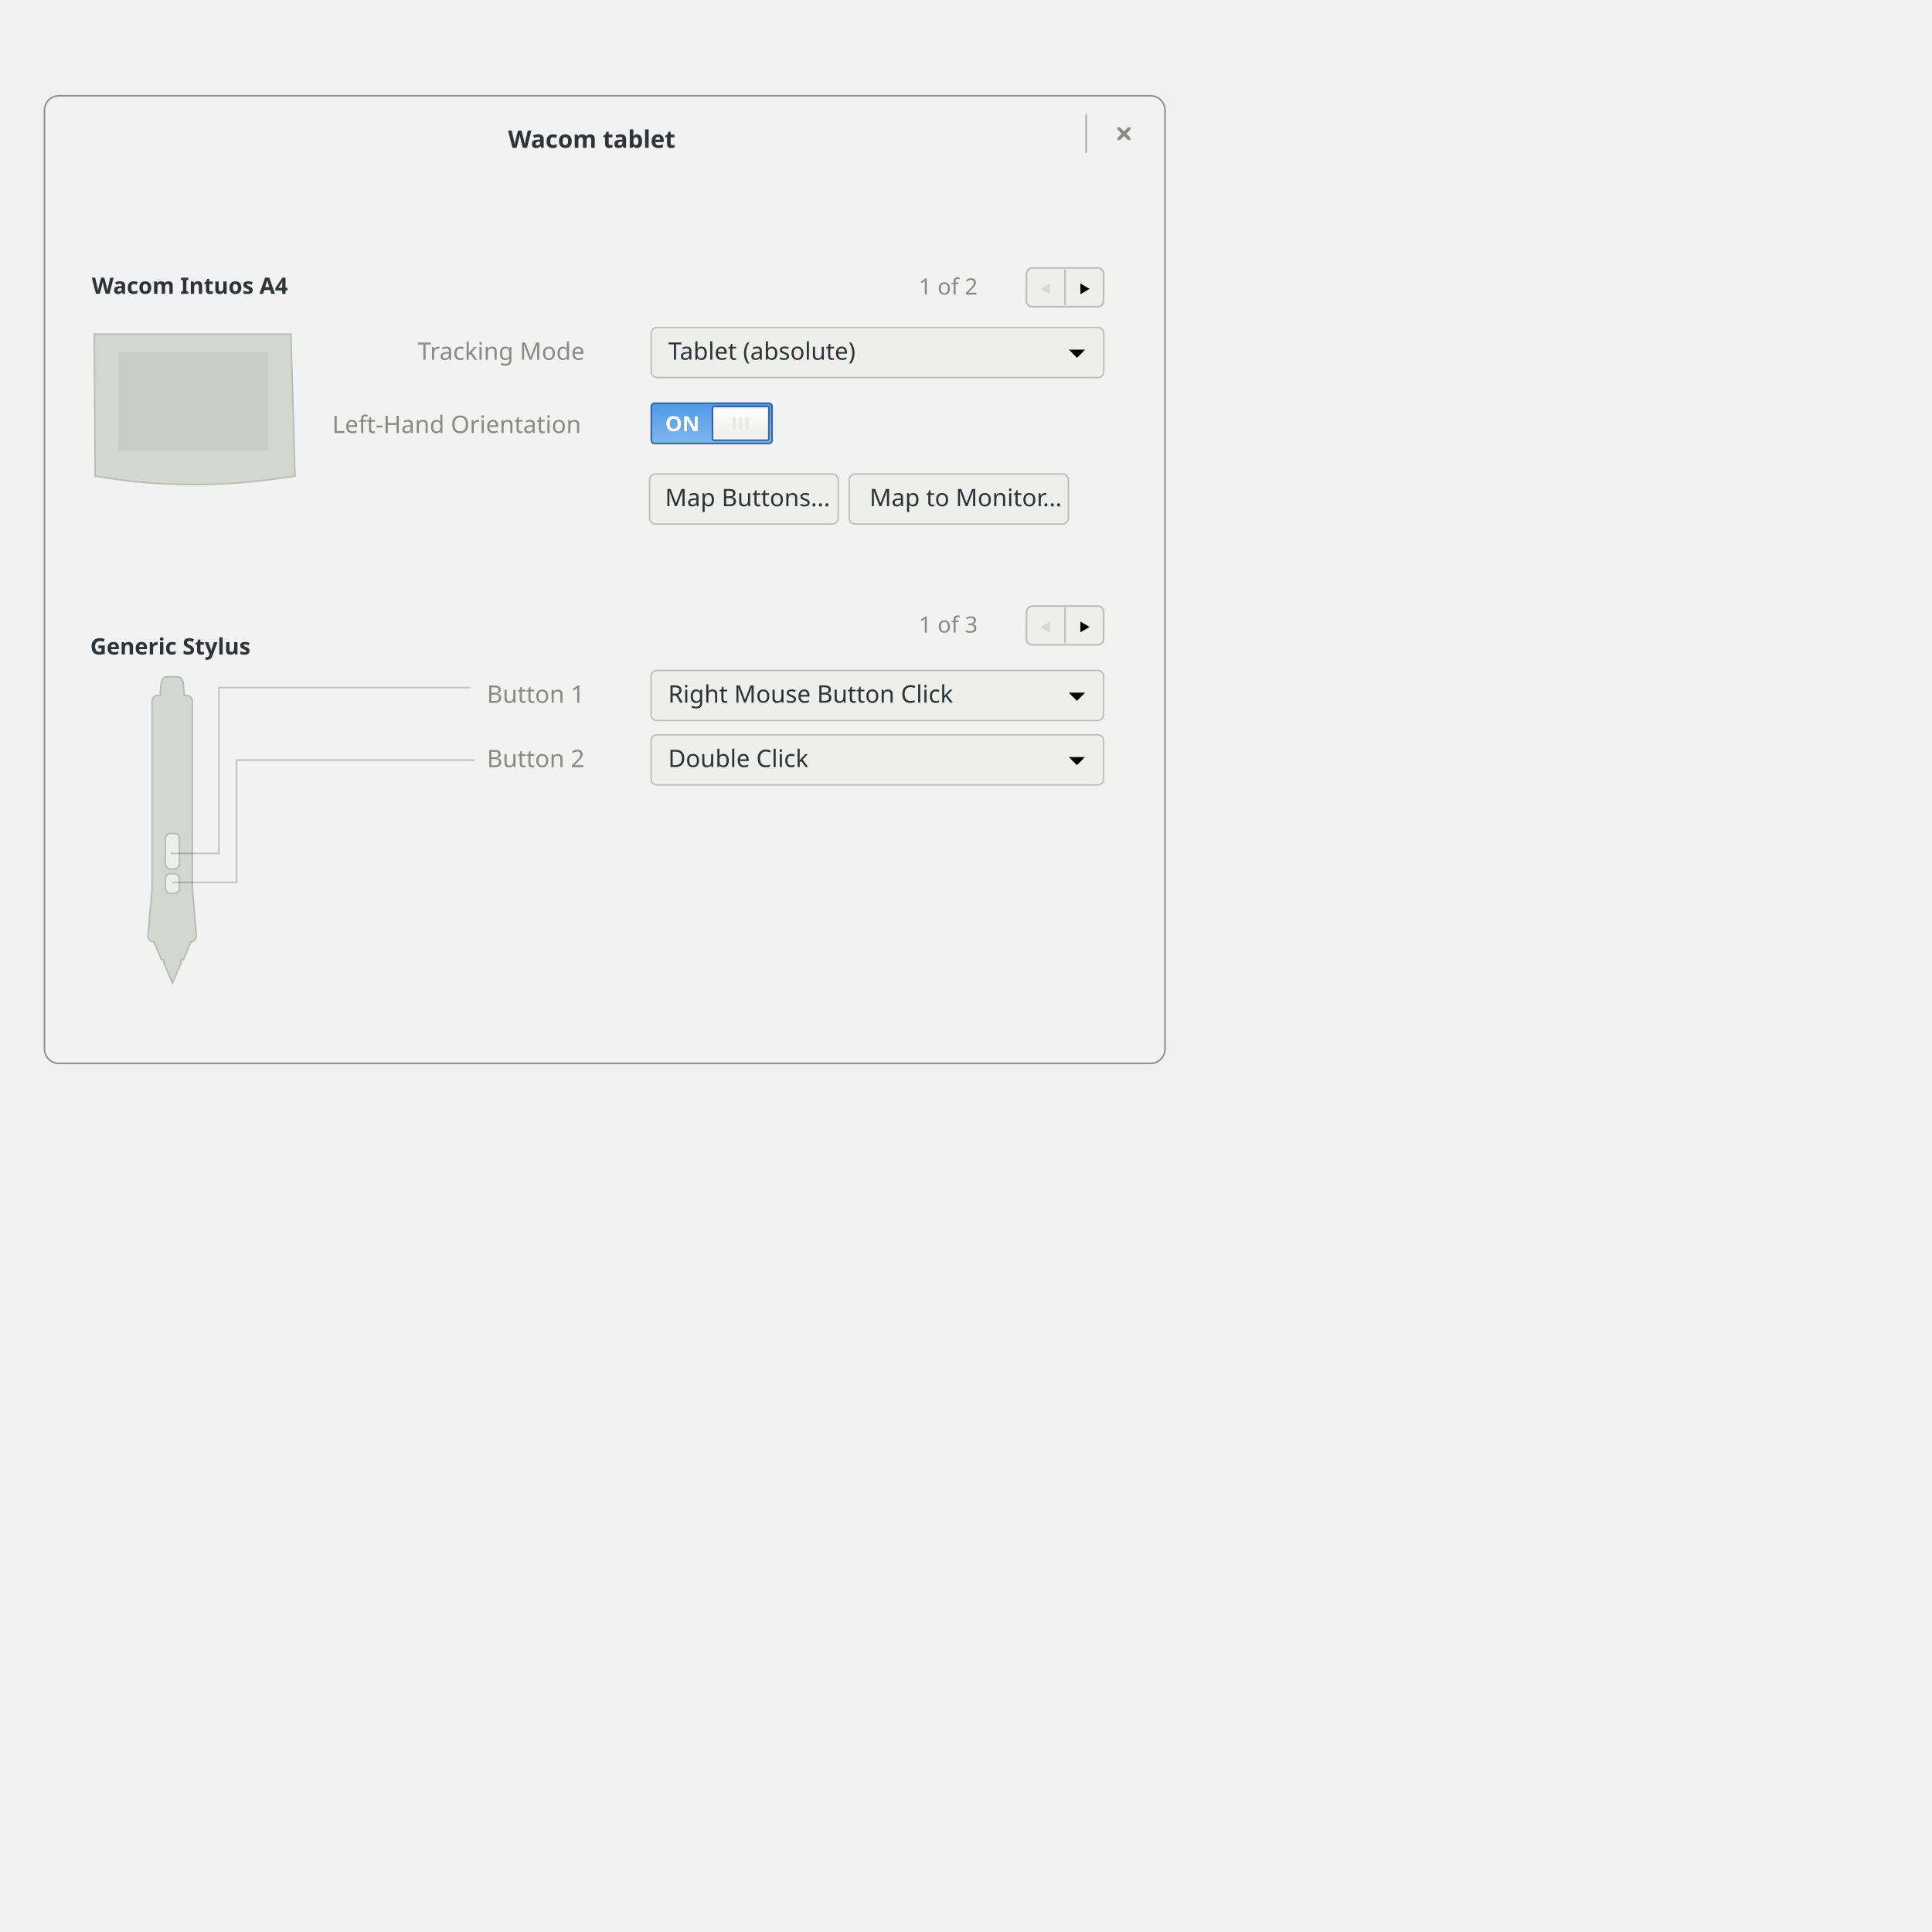
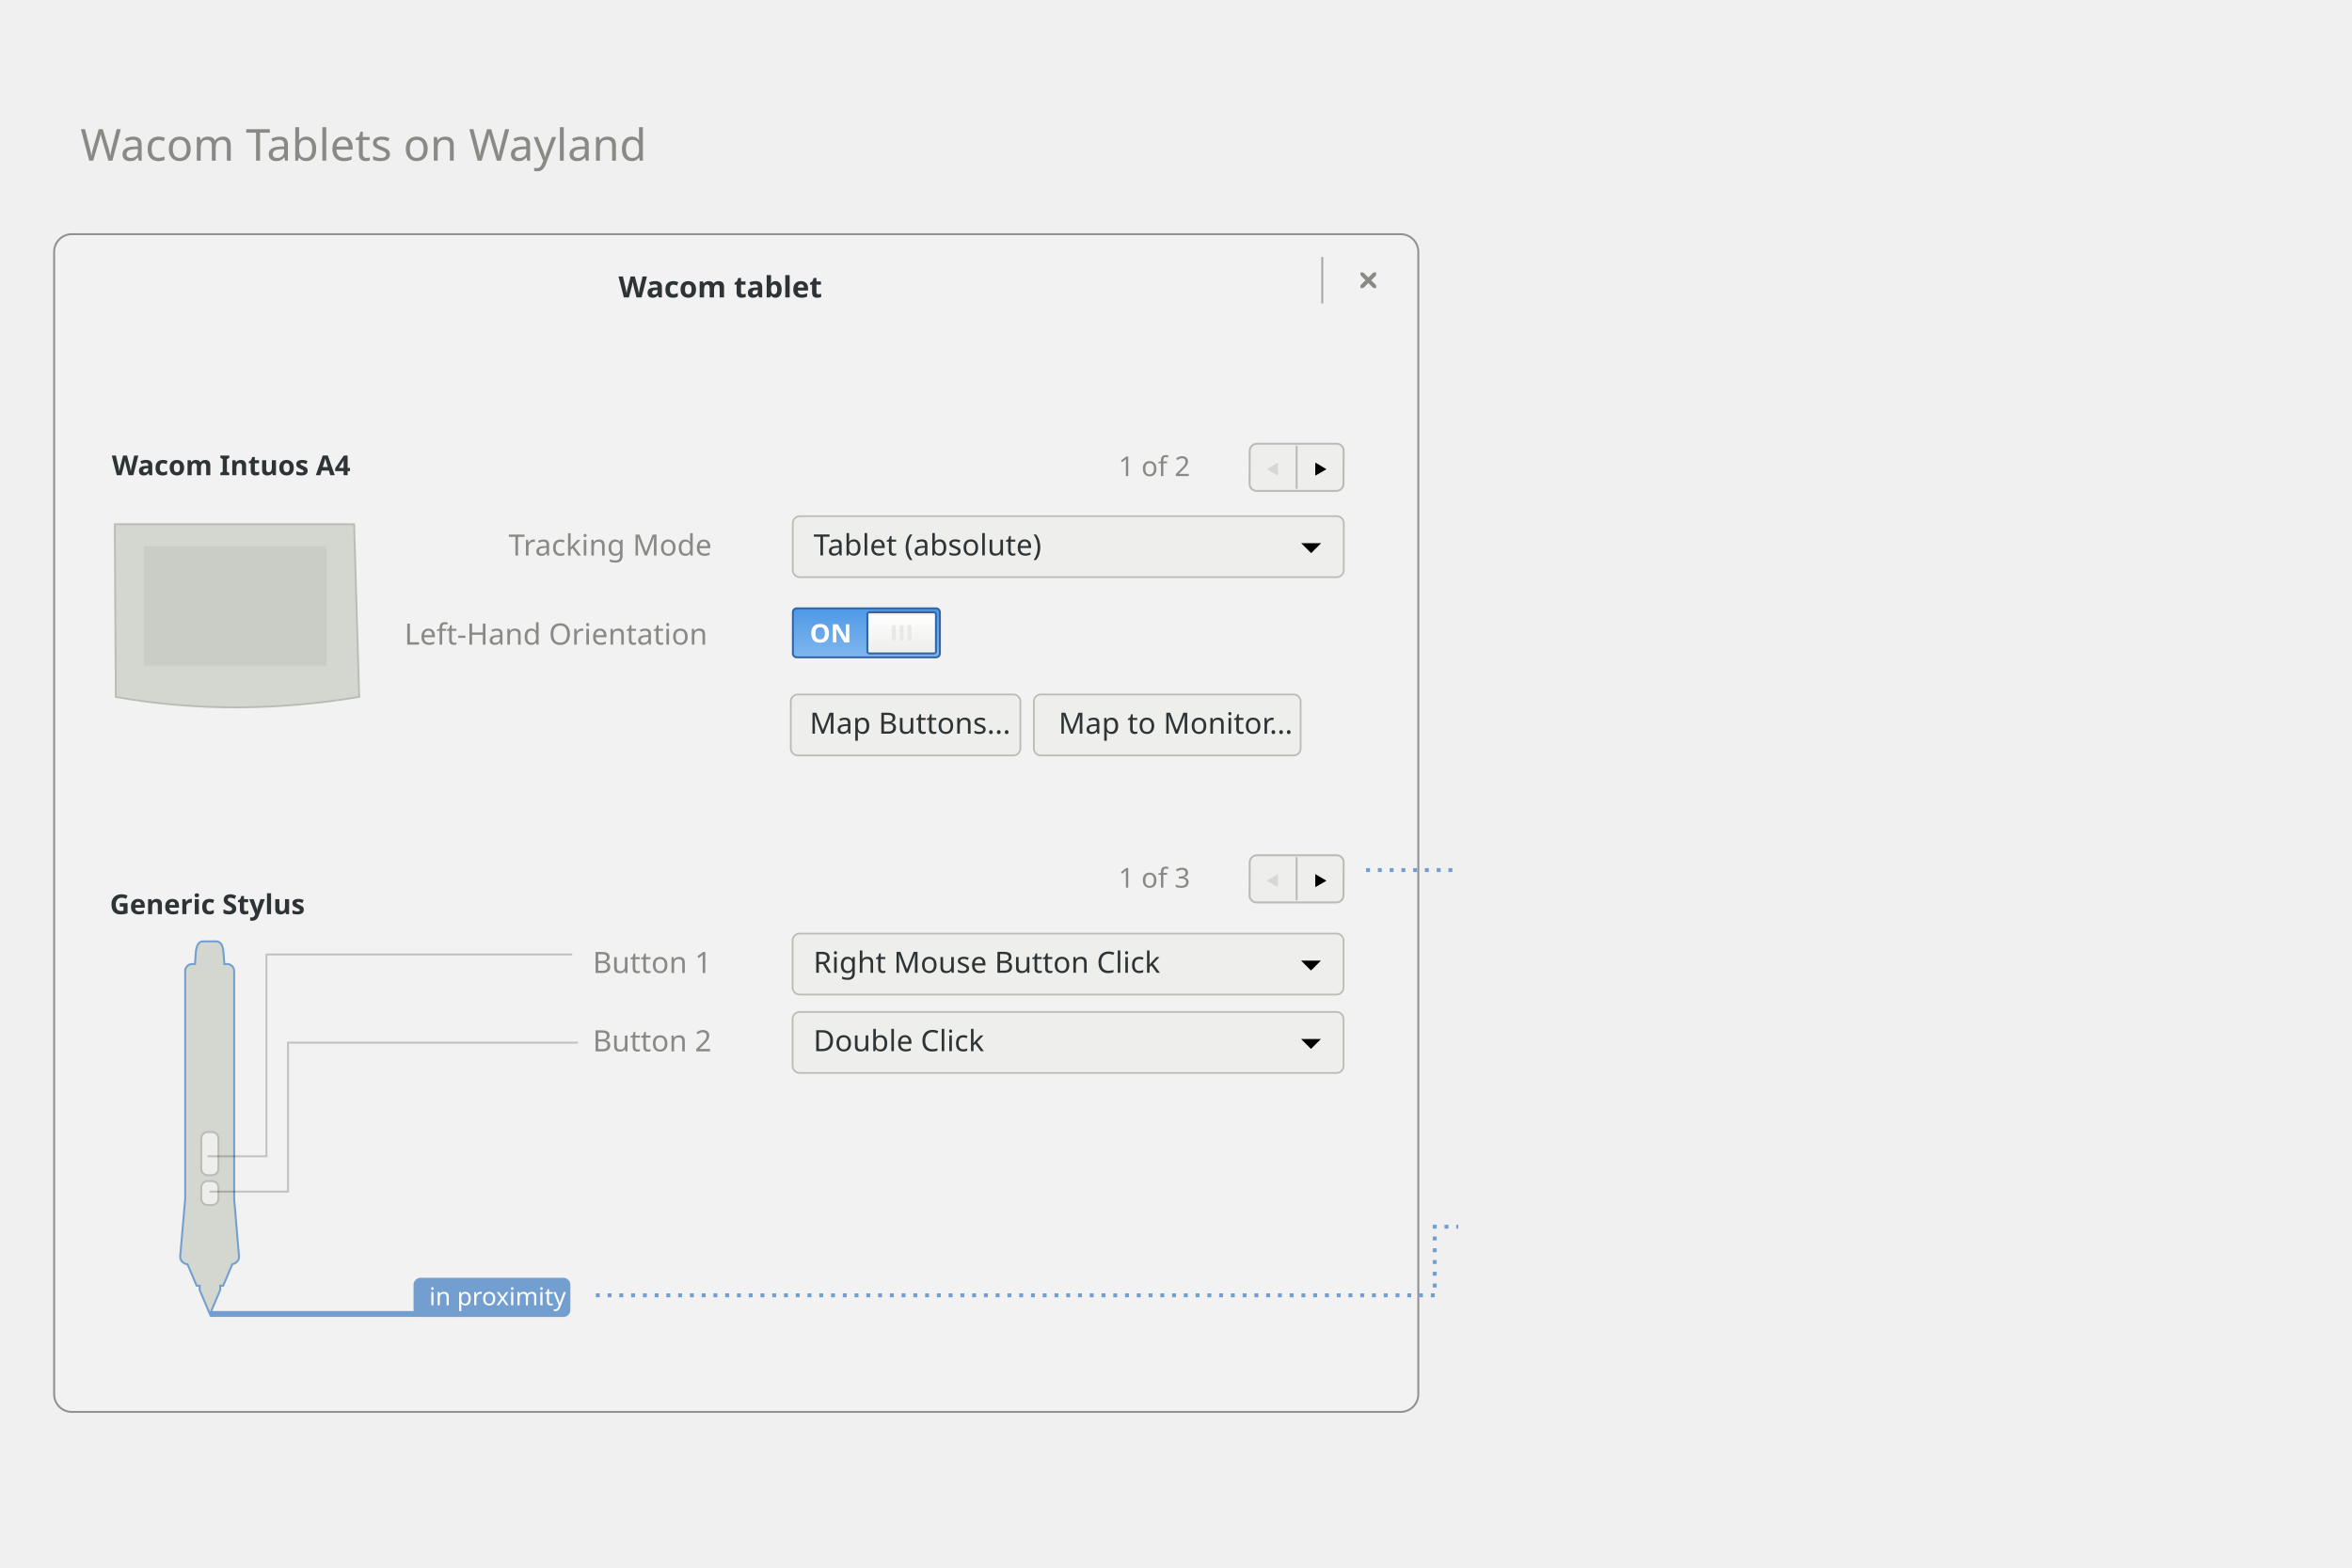
- <svg xmlns="http://www.w3.org/2000/svg" xmlns:xlink="http://www.w3.org/1999/xlink" width="1200" height="1200" viewBox="0 0 1200 1200" id="svg11544" version="1.1">
+ <svg xmlns="http://www.w3.org/2000/svg" xmlns:xlink="http://www.w3.org/1999/xlink" width="1200" height="800" viewBox="0 0 1200 800" id="svg11544" version="1.1">
  <defs id="defs11546">
    <linearGradient xlink:href="#linearGradient4555-9-0-4-9-3" id="linearGradient4435-4" gradientUnits="userSpaceOnUse" x1="702.59" y1="484.494" x2="702.59" y2="507.427" />
    <linearGradient id="linearGradient4555-9-0-4-9-3">
      <stop style="stop-color:#509ae7;stop-opacity:1" offset="0" id="stop4557-5-2-4-8-1" />
      <stop style="stop-color:#7eb5ed;stop-opacity:1" offset="1" id="stop4559-7-0-5-1-9" />
    </linearGradient>
    <linearGradient xlink:href="#linearGradient4563-3-6-2-7-5" id="linearGradient4437-9" gradientUnits="userSpaceOnUse" gradientTransform="translate(-40,0)" x1="740" y1="486.68" x2="740" y2="505.32" />
    <linearGradient id="linearGradient4563-3-6-2-7-5">
      <stop style="stop-color:#f2f2f1;stop-opacity:1" offset="0" id="stop4565-3-7-8-60-8" />
      <stop id="stop4573-2-5-96-1-3" offset="0.028" style="stop-color:#fefefe;stop-opacity:1" />
      <stop id="stop4571-4-1-0-0-8" offset="0.977" style="stop-color:#eeeeec;stop-opacity:1" />
      <stop style="stop-color:#f5f5f4;stop-opacity:1" offset="1" id="stop4567-7-50-6-2-0" />
    </linearGradient>
  </defs>
-   <g id="layer1" transform="translate(0,147.6378)">
-     <rect style="display:inline;fill:#f2f2f2;fill-opacity:1;stroke:#919191;stroke-width:1;stroke-linecap:square;stroke-miterlimit:4;stroke-dasharray:none;stroke-dashoffset:0;stroke-opacity:1" id="rect18063" width="696" height="600.997" x="27.625" y="-88.136" rx="9" ry="9" />
-     <text id="text4283-3" y="-55.822" x="377.409" style="font-style:normal;font-variant:normal;font-weight:bold;font-stretch:normal;font-size:15px;line-height:125%;font-family:Cantarell;-inkscape-font-specification:'Cantarell, Bold';text-align:center;writing-mode:lr-tb;text-anchor:middle;display:inline;fill:#2e3436;fill-opacity:1;stroke:none;enable-background:new" xml:space="preserve" transform="scale(0.9995531,1.000447)">
-       <tspan y="-55.822" x="377.409" id="tspan4285-0" style="font-style:normal;font-variant:normal;font-weight:bold;font-stretch:normal;font-size:15px;line-height:125%;font-family:Cantarell;-inkscape-font-specification:'Cantarell, Bold';text-align:center;writing-mode:lr-tb;text-anchor:middle">Wacom tablet</tspan>
+   <g id="layer1" transform="translate(0,-252.3622)">
+     <rect style="display:inline;fill:#f2f2f2;fill-opacity:1;stroke:#919191;stroke-width:1;stroke-linecap:square;stroke-miterlimit:4;stroke-dasharray:none;stroke-dashoffset:0;stroke-opacity:1" id="rect18063" width="696" height="600.997" x="27.625" y="371.864" rx="9" ry="9" />
+     <text id="text4283-3" y="403.972" x="377.409" style="font-style:normal;font-variant:normal;font-weight:bold;font-stretch:normal;font-size:15px;line-height:125%;font-family:Cantarell;-inkscape-font-specification:'Cantarell, Bold';text-align:center;writing-mode:lr-tb;text-anchor:middle;display:inline;fill:#2e3436;fill-opacity:1;stroke:none;enable-background:new" xml:space="preserve" transform="scale(0.9995531,1.000447)">
+       <tspan y="403.972" x="377.409" id="tspan4285-0" style="font-style:normal;font-variant:normal;font-weight:bold;font-stretch:normal;font-size:15px;line-height:125%;font-family:Cantarell;-inkscape-font-specification:'Cantarell, Bold';text-align:center;writing-mode:lr-tb;text-anchor:middle">Wacom tablet</tspan>
    </text>
-     <text id="text4287-4" y="34.845" x="57.061" style="font-style:normal;font-variant:normal;font-weight:bold;font-stretch:normal;font-size:14px;line-height:125%;font-family:Cantarell;-inkscape-font-specification:'Cantarell Bold';text-align:start;writing-mode:lr-tb;text-anchor:start;display:inline;fill:#2e3436;fill-opacity:1;stroke:none;enable-background:new" xml:space="preserve" transform="scale(0.9995531,1.000447)">
-       <tspan y="34.845" x="57.061" id="tspan4289-5">Wacom Intuos A4</tspan>
+     <text id="text4287-4" y="494.639" x="57.061" style="font-style:normal;font-variant:normal;font-weight:bold;font-stretch:normal;font-size:14px;line-height:125%;font-family:Cantarell;-inkscape-font-specification:'Cantarell Bold';text-align:start;writing-mode:lr-tb;text-anchor:start;display:inline;fill:#2e3436;fill-opacity:1;stroke:none;enable-background:new" xml:space="preserve" transform="scale(0.9995531,1.000447)">
+       <tspan y="494.639" x="57.061" id="tspan4289-5">Wacom Intuos A4</tspan>
    </text>
-     <text id="text4309-0" y="75.826" x="382.823" style="font-style:normal;font-variant:normal;font-weight:normal;font-stretch:normal;font-size:15px;line-height:125%;font-family:Cantarell;-inkscape-font-specification:'Cantarell, Normal';text-align:end;writing-mode:lr-tb;text-anchor:end;display:inline;fill:#888a85;fill-opacity:1;stroke:none;enable-background:new" xml:space="preserve" transform="scale(0.9995531,1.000447)">
-       <tspan y="75.826" x="382.823" id="tspan4311-2">Tracking Mode</tspan>
+     <text id="text4309-0" y="535.62" x="382.823" style="font-style:normal;font-variant:normal;font-weight:normal;font-stretch:normal;font-size:15px;line-height:125%;font-family:Cantarell;-inkscape-font-specification:'Cantarell, Normal';text-align:end;writing-mode:lr-tb;text-anchor:end;display:inline;fill:#888a85;fill-opacity:1;stroke:none;enable-background:new" xml:space="preserve" transform="scale(0.9995531,1.000447)">
+       <tspan y="535.62" x="382.823" id="tspan4311-2">Tracking Mode</tspan>
    </text>
-     <rect style="display:inline;fill:#eeeeec;fill-opacity:1;stroke:#babdb6;stroke-width:0.876;stroke-miterlimit:4;stroke-dasharray:none;stroke-dashoffset:0;stroke-opacity:1" id="rect4313-3" width="281.109" height="31.124" x="404.489" y="55.766" rx="3.6" ry="3.6" />
-     <text transform="scale(0.9995531,1.000447)" xml:space="preserve" style="font-style:normal;font-variant:normal;font-weight:normal;font-stretch:normal;font-size:15px;line-height:125%;font-family:Cantarell;-inkscape-font-specification:'Cantarell, Normal';text-align:start;writing-mode:lr-tb;text-anchor:start;display:inline;fill:#2e3436;fill-opacity:1;stroke:none;enable-background:new" x="415.263" y="75.756" id="text4315-4">
-       <tspan id="tspan4317-1" x="415.263" y="75.756">Tablet (absolute)</tspan>
+     <rect style="display:inline;fill:#eeeeec;fill-opacity:1;stroke:#babdb6;stroke-width:0.876;stroke-miterlimit:4;stroke-dasharray:none;stroke-dashoffset:0;stroke-opacity:1" id="rect4313-3" width="281.109" height="31.124" x="404.489" y="515.766" rx="3.6" ry="3.6" />
+     <text transform="scale(0.9995531,1.000447)" xml:space="preserve" style="font-style:normal;font-variant:normal;font-weight:normal;font-stretch:normal;font-size:15px;line-height:125%;font-family:Cantarell;-inkscape-font-specification:'Cantarell, Normal';text-align:start;writing-mode:lr-tb;text-anchor:start;display:inline;fill:#2e3436;fill-opacity:1;stroke:none;enable-background:new" x="415.263" y="535.55" id="text4315-4">
+       <tspan id="tspan4317-1" x="415.263" y="535.55">Tablet (absolute)</tspan>
    </text>
-     <path style="color:#000000;display:inline;overflow:visible;visibility:visible;fill:#000000;fill-opacity:1;fill-rule:nonzero;stroke:none;stroke-width:5;marker:none;enable-background:new" d="m 674.036,69.558 -5.071,5.071 -5.071,-5.071 z" id="path4319-2" />
-     <text xml:space="preserve" style="font-style:normal;font-variant:normal;font-weight:normal;font-stretch:normal;font-size:15px;line-height:125%;font-family:Cantarell;-inkscape-font-specification:'Cantarell, Normal';text-align:end;letter-spacing:0px;word-spacing:0px;writing-mode:lr-tb;text-anchor:end;display:inline;fill:#888a85;fill-opacity:1;stroke:none" x="380.445" y="121.307" id="text4413-8">
-       <tspan id="tspan4415-9" x="380.445" y="121.307">Left-Hand Orientation</tspan>
+     <path style="color:#000000;display:inline;overflow:visible;visibility:visible;fill:#000000;fill-opacity:1;fill-rule:nonzero;stroke:none;stroke-width:5;marker:none;enable-background:new" d="m 674.036,529.558 -5.071,5.071 -5.071,-5.071 z" id="path4319-2" />
+     <text xml:space="preserve" style="font-style:normal;font-variant:normal;font-weight:normal;font-stretch:normal;font-size:15px;line-height:125%;font-family:Cantarell;-inkscape-font-specification:'Cantarell, Normal';text-align:end;letter-spacing:0px;word-spacing:0px;writing-mode:lr-tb;text-anchor:end;display:inline;fill:#888a85;fill-opacity:1;stroke:none" x="380.445" y="581.308" id="text4413-8">
+       <tspan id="tspan4415-9" x="380.445" y="581.308">Left-Hand Orientation</tspan>
    </text>
-     <g style="display:inline" id="g4417-8" transform="translate(-239.9643,-410.6925)">
+     <g style="display:inline" id="g4417-8" transform="translate(-239.9643,49.30748)">
      <g transform="translate(0,30)" id="g4419-4">
        <rect style="fill:url(#linearGradient4435-4);fill-opacity:1;stroke:#3465a4;stroke-width:1;stroke-linecap:round;stroke-miterlimit:4;stroke-dasharray:none;stroke-opacity:1" id="rect4421-9" width="75" height="25" x="644.5" y="483.5" rx="2" ry="2" />
        <rect style="display:inline;fill:url(#linearGradient4437-9);fill-opacity:1;stroke:#3465a4;stroke-width:1;stroke-linecap:round;stroke-miterlimit:4;stroke-dasharray:none;stroke-opacity:1" id="rect4423-3" width="35" height="21" x="682.5" y="485.5" rx="1" ry="1" />
        <rect style="display:inline;fill:#e8e8e5;fill-opacity:1;stroke:none" id="rect4425-4" width="2" height="8" x="695" y="492" rx="1" ry="1" />
        <rect style="display:inline;fill:#e8e8e5;fill-opacity:1;stroke:none" id="rect4427-3" width="2" height="8" x="699" y="492" rx="1" ry="1" />
        <rect style="display:inline;fill:#e8e8e5;fill-opacity:1;stroke:none" id="rect4429-5" width="2" height="8" x="703" y="492" rx="1" ry="1" />
      </g>
      <text transform="scale(1.011398,0.9887308)" id="text4431-6" y="536.96" x="645.736" style="font-style:normal;font-variant:normal;font-weight:bold;font-stretch:normal;font-size:13.148px;line-height:125%;font-family:Cantarell;-inkscape-font-specification:'Cantarell Bold';letter-spacing:0px;word-spacing:0px;fill:#ffffff;fill-opacity:1;stroke:none" xml:space="preserve">
        <tspan y="536.96" x="645.736" id="tspan4433-0">ON</tspan>
      </text>
    </g>
-     <g style="display:inline" id="g41057-0-3" transform="translate(747.442,-37.84872)">
+     <g style="display:inline" id="g41057-0-3" transform="translate(747.442,422.1513)">
      <rect style="display:inline;fill:#eeeeec;fill-opacity:1;stroke:#babdb6;stroke-width:0.876;stroke-miterlimit:4;stroke-dasharray:none;stroke-dashoffset:0;stroke-opacity:1;enable-background:new" id="rect40698-0-4-1" width="136.124" height="31.124" x="-219.969" y="184.594" rx="3.6" ry="3.6" />
      <text transform="scale(0.9995531,1.000447)" xml:space="preserve" style="font-style:normal;font-variant:normal;font-weight:normal;font-stretch:normal;font-size:15px;line-height:125%;font-family:Cantarell;-inkscape-font-specification:'Cantarell, Normal';text-align:start;writing-mode:lr-tb;text-anchor:start;display:inline;fill:#2e3436;fill-opacity:1;stroke:none;enable-background:new" x="-207.457" y="204.527" id="text40700-0-2-8">
        <tspan id="tspan40702-6-8-4" x="-207.457" y="204.527">Map to Monitor…</tspan>
      </text>
    </g>
-     <g id="g12709" style="display:inline" transform="matrix(-1,0,0,1,165.6293,-255.8487)">
+     <g id="g12709" style="display:inline" transform="matrix(-1,0,0,1,165.6293,204.1513)">
      <rect ry="3.6" rx="3.6" y="274.66" x="-521.288" height="24.062" width="47.916" id="rect12711" style="display:inline;fill:#eeeeec;fill-opacity:1;stroke:#babdb6;stroke-width:1;stroke-miterlimit:4;stroke-dasharray:none;stroke-dashoffset:0;stroke-opacity:1" transform="matrix(1,0,0.00496646,0.9999877,0,0)" />
      <path style="fill:none;stroke:#babdb6;stroke-width:1px;stroke-linecap:butt;stroke-linejoin:miter;stroke-opacity:1" d="m -495.906,275.594 0,22.062" id="path12713" />
      <path style="fill:#000000;fill-opacity:1;stroke:none" d="m -505.441,290.935 -5.696,-3.289 5.732,-3.4 -0.035,6.689 z" id="path12715" />
      <path id="path12717" d="m -486.371,290.935 5.696,-3.289 -5.732,-3.4 0.035,6.689 z" style="opacity:0.1;fill:#000000;fill-opacity:1;stroke:none" />
    </g>
-     <text xml:space="preserve" style="font-style:normal;font-variant:normal;font-weight:normal;font-stretch:normal;font-size:14px;line-height:125%;font-family:Cantarell;-inkscape-font-specification:Cantarell;text-align:end;letter-spacing:0px;word-spacing:0px;writing-mode:lr-tb;text-anchor:end;display:inline;fill:#888a85;fill-opacity:1;stroke:none" x="625.445" y="35.307" id="text12719">
-       <tspan id="tspan12721" x="625.445" y="35.307">1 of 2</tspan>
+     <text xml:space="preserve" style="font-style:normal;font-variant:normal;font-weight:normal;font-stretch:normal;font-size:14px;line-height:125%;font-family:Cantarell;-inkscape-font-specification:Cantarell;text-align:end;letter-spacing:0px;word-spacing:0px;writing-mode:lr-tb;text-anchor:end;display:inline;fill:#888a85;fill-opacity:1;stroke:none" x="625.445" y="495.308" id="text12719">
+       <tspan id="tspan12721" x="625.445" y="495.308">1 of 2</tspan>
    </text>
-     <g style="display:inline" id="g4291-0" transform="matrix(0.6375552,0,0,0.637259,491.8175,-11.64526)">
+     <g style="display:inline" id="g4291-0" transform="matrix(0.6375552,0,0,0.637259,491.8175,448.3547)">
      <g id="g4293-5" transform="matrix(1.15376,0,0,1.15376,90.46758,-20.06222)" style="display:inline">
        <path id="path4295-6" d="m -667.406,114.683 0.717,119.864 c 58.683,10.39 114.987,8.874 168.805,0 L -501.406,114.683 Z" style="fill:#d3d7cf;fill-opacity:1;stroke:#babdb6;stroke-width:1.285px;stroke-linecap:butt;stroke-linejoin:miter;stroke-opacity:1" />
        <rect y="129.881" x="-647.318" height="82.952" width="126.798" id="rect4297-6" style="color:#000000;display:inline;overflow:visible;visibility:visible;opacity:0.362;fill:#babdb6;fill-opacity:1;fill-rule:nonzero;stroke:none;stroke-width:6.083;stroke-linecap:butt;stroke-linejoin:miter;stroke-miterlimit:4;stroke-dasharray:none;stroke-dashoffset:0;stroke-opacity:1;marker:none;enable-background:new" />
      </g>
    </g>
-     <text id="text12723" y="258.746" x="56.086" style="font-style:normal;font-variant:normal;font-weight:bold;font-stretch:normal;font-size:14px;line-height:125%;font-family:Cantarell;-inkscape-font-specification:'Cantarell Bold';text-align:start;writing-mode:lr-tb;text-anchor:start;display:inline;fill:#2e3436;fill-opacity:1;stroke:none;enable-background:new" xml:space="preserve" transform="scale(0.9995531,1.000447)">
-       <tspan y="258.746" x="56.086" id="tspan12725">Generic Stylus</tspan>
+     <text id="text12723" y="718.54" x="56.086" style="font-style:normal;font-variant:normal;font-weight:bold;font-stretch:normal;font-size:14px;line-height:125%;font-family:Cantarell;-inkscape-font-specification:'Cantarell Bold';text-align:start;writing-mode:lr-tb;text-anchor:start;display:inline;fill:#2e3436;fill-opacity:1;stroke:none;enable-background:new" xml:space="preserve" transform="scale(0.9995531,1.000447)">
+       <tspan y="718.54" x="56.086" id="tspan12725">Generic Stylus</tspan>
    </text>
-     <text id="text12749" y="288.732" x="382.732" style="font-style:normal;font-variant:normal;font-weight:normal;font-stretch:normal;font-size:15px;line-height:125%;font-family:Cantarell;-inkscape-font-specification:'Cantarell, Normal';text-align:end;writing-mode:lr-tb;text-anchor:end;display:inline;fill:#888a85;fill-opacity:1;stroke:none;enable-background:new" xml:space="preserve" transform="scale(0.9995531,1.000447)">
-       <tspan y="288.732" x="382.732" id="tspan12751">Button 1</tspan>
+     <text id="text12749" y="748.527" x="382.732" style="font-style:normal;font-variant:normal;font-weight:normal;font-stretch:normal;font-size:15px;line-height:125%;font-family:Cantarell;-inkscape-font-specification:'Cantarell, Normal';text-align:end;writing-mode:lr-tb;text-anchor:end;display:inline;fill:#888a85;fill-opacity:1;stroke:none;enable-background:new" xml:space="preserve" transform="scale(0.9995531,1.000447)">
+       <tspan y="748.527" x="382.732" id="tspan12751">Button 1</tspan>
    </text>
-     <rect style="display:inline;fill:#eeeeec;fill-opacity:1;stroke:#babdb6;stroke-width:0.876;stroke-miterlimit:4;stroke-dasharray:none;stroke-dashoffset:0;stroke-opacity:1" id="rect12753" width="281.109" height="31.124" x="404.382" y="268.766" rx="3.6" ry="3.6" />
-     <text transform="scale(0.9995531,1.000447)" xml:space="preserve" style="font-style:normal;font-variant:normal;font-weight:normal;font-stretch:normal;font-size:15px;line-height:125%;font-family:Cantarell;-inkscape-font-specification:'Cantarell, Normal';text-align:start;writing-mode:lr-tb;text-anchor:start;display:inline;fill:#2e3436;fill-opacity:1;stroke:none;enable-background:new" x="415.172" y="288.662" id="text12755">
-       <tspan id="tspan12757" x="415.172" y="288.662">Right Mouse Button Click</tspan>
+     <rect style="display:inline;fill:#eeeeec;fill-opacity:1;stroke:#babdb6;stroke-width:0.876;stroke-miterlimit:4;stroke-dasharray:none;stroke-dashoffset:0;stroke-opacity:1" id="rect12753" width="281.109" height="31.124" x="404.382" y="728.766" rx="3.6" ry="3.6" />
+     <text transform="scale(0.9995531,1.000447)" xml:space="preserve" style="font-style:normal;font-variant:normal;font-weight:normal;font-stretch:normal;font-size:15px;line-height:125%;font-family:Cantarell;-inkscape-font-specification:'Cantarell, Normal';text-align:start;writing-mode:lr-tb;text-anchor:start;display:inline;fill:#2e3436;fill-opacity:1;stroke:none;enable-background:new" x="415.172" y="748.457" id="text12755">
+       <tspan id="tspan12757" x="415.172" y="748.457">Right Mouse Button Click</tspan>
    </text>
-     <path style="color:#000000;display:inline;overflow:visible;visibility:visible;fill:#000000;fill-opacity:1;fill-rule:nonzero;stroke:none;stroke-width:5;marker:none;enable-background:new" d="m 673.945,282.558 -5.071,5.071 -5.071,-5.071 z" id="path12759" />
-     <text transform="scale(0.9995531,1.000447)" xml:space="preserve" style="font-style:normal;font-variant:normal;font-weight:normal;font-stretch:normal;font-size:15px;line-height:125%;font-family:Cantarell;-inkscape-font-specification:'Cantarell, Normal';text-align:end;writing-mode:lr-tb;text-anchor:end;display:inline;fill:#888a85;fill-opacity:1;stroke:none;enable-background:new" x="382.732" y="328.714" id="text12761">
-       <tspan id="tspan12763" x="382.732" y="328.714">Button 2</tspan>
+     <path style="color:#000000;display:inline;overflow:visible;visibility:visible;fill:#000000;fill-opacity:1;fill-rule:nonzero;stroke:none;stroke-width:5;marker:none;enable-background:new" d="m 673.945,742.558 -5.071,5.071 -5.071,-5.071 z" id="path12759" />
+     <text transform="scale(0.9995531,1.000447)" xml:space="preserve" style="font-style:normal;font-variant:normal;font-weight:normal;font-stretch:normal;font-size:15px;line-height:125%;font-family:Cantarell;-inkscape-font-specification:'Cantarell, Normal';text-align:end;writing-mode:lr-tb;text-anchor:end;display:inline;fill:#888a85;fill-opacity:1;stroke:none;enable-background:new" x="382.732" y="788.509" id="text12761">
+       <tspan id="tspan12763" x="382.732" y="788.509">Button 2</tspan>
    </text>
-     <rect ry="3.6" rx="3.6" y="308.766" x="404.382" height="31.124" width="281.109" id="rect12765" style="display:inline;fill:#eeeeec;fill-opacity:1;stroke:#babdb6;stroke-width:0.876;stroke-miterlimit:4;stroke-dasharray:none;stroke-dashoffset:0;stroke-opacity:1" />
-     <text id="text12767" y="328.644" x="415.172" style="font-style:normal;font-variant:normal;font-weight:normal;font-stretch:normal;font-size:15px;line-height:125%;font-family:Cantarell;-inkscape-font-specification:'Cantarell, Normal';text-align:start;writing-mode:lr-tb;text-anchor:start;display:inline;fill:#2e3436;fill-opacity:1;stroke:none;enable-background:new" xml:space="preserve" transform="scale(0.9995531,1.000447)">
-       <tspan y="328.644" x="415.172" id="tspan12769">Double Click</tspan>
+     <rect ry="3.6" rx="3.6" y="768.766" x="404.382" height="31.124" width="281.109" id="rect12765" style="display:inline;fill:#eeeeec;fill-opacity:1;stroke:#babdb6;stroke-width:0.876;stroke-miterlimit:4;stroke-dasharray:none;stroke-dashoffset:0;stroke-opacity:1" />
+     <text id="text12767" y="788.439" x="415.172" style="font-style:normal;font-variant:normal;font-weight:normal;font-stretch:normal;font-size:15px;line-height:125%;font-family:Cantarell;-inkscape-font-specification:'Cantarell, Normal';text-align:start;writing-mode:lr-tb;text-anchor:start;display:inline;fill:#2e3436;fill-opacity:1;stroke:none;enable-background:new" xml:space="preserve" transform="scale(0.9995531,1.000447)">
+       <tspan y="788.439" x="415.172" id="tspan12769">Double Click</tspan>
    </text>
-     <path id="path12771" d="m 673.945,322.558 -5.071,5.071 -5.071,-5.071 z" style="color:#000000;display:inline;overflow:visible;visibility:visible;fill:#000000;fill-opacity:1;fill-rule:nonzero;stroke:none;stroke-width:5;marker:none;enable-background:new" />
-     <g style="display:inline" transform="translate(682.351,-15.84872)" id="g12795">
-       <path id="path12797" transform="translate(-928.4063,-95.84375)" d="m 349.695,384.449 c -2.308,0 -3.233,2.011 -3.695,5.029 L 345.531,396 344.125,396 c -1.994,0 -3.594,1.599 -3.594,3.594 L 340.531,516 338,545.125 c -0.187,2.155 1.626,3.92 3.75,4.125 l 4.625,10.906 1.531,0 0,2.156 5.25,12.375 5.25,-12.344 0,-2.188 1.531,0 4.656,-10.969 c 1.967,-0.352 3.546,-2.022 3.406,-4.062 L 365.531,516 l 0,-116.406 c 0,-1.994 -1.599,-3.594 -3.594,-3.594 l -1.406,0 L 360,389.478 c -0.233,-2.857 -1.262,-5.029 -3.695,-5.029 z" style="color:#000000;display:inline;overflow:visible;visibility:visible;fill:#d3d7cf;fill-opacity:1;fill-rule:nonzero;stroke:#babdb6;stroke-width:1px;stroke-linecap:butt;stroke-linejoin:miter;stroke-miterlimit:4;stroke-dasharray:none;stroke-dashoffset:0;stroke-opacity:1;marker:none;enable-background:accumulate" />
+     <path id="path12771" d="m 673.945,782.558 -5.071,5.071 -5.071,-5.071 z" style="color:#000000;display:inline;overflow:visible;visibility:visible;fill:#000000;fill-opacity:1;fill-rule:nonzero;stroke:none;stroke-width:5;marker:none;enable-background:new" />
+     <g style="display:inline" transform="translate(682.351,444.1513)" id="g12795">
+       <path id="path12797" transform="translate(-928.4063,-95.84375)" d="m 349.695,384.449 c -2.308,0 -3.233,2.011 -3.695,5.029 L 345.531,396 344.125,396 c -1.994,0 -3.594,1.599 -3.594,3.594 L 340.531,516 338,545.125 c -0.187,2.155 1.626,3.92 3.75,4.125 l 4.625,10.906 1.531,0 0,2.156 5.25,12.375 5.25,-12.344 0,-2.188 1.531,0 4.656,-10.969 c 1.967,-0.352 3.546,-2.022 3.406,-4.062 L 365.531,516 l 0,-116.406 c 0,-1.994 -1.599,-3.594 -3.594,-3.594 l -1.406,0 L 360,389.478 c -0.233,-2.857 -1.262,-5.029 -3.695,-5.029 z" style="color:#000000;display:inline;overflow:visible;visibility:visible;fill:#d3d7cf;fill-opacity:1;fill-rule:nonzero;stroke:#729fcf;stroke-width:1px;stroke-linecap:butt;stroke-linejoin:miter;stroke-miterlimit:4;stroke-dasharray:none;stroke-dashoffset:0;stroke-opacity:1;marker:none;enable-background:accumulate" />
      <rect style="color:#000000;display:inline;overflow:visible;visibility:visible;fill:#eeeeec;fill-opacity:1;fill-rule:nonzero;stroke:#babdb6;stroke-width:1px;stroke-linecap:butt;stroke-linejoin:miter;stroke-miterlimit:4;stroke-dasharray:none;stroke-dashoffset:0;stroke-opacity:1;marker:none;enable-background:accumulate" id="rect12799" width="8.75" height="22" x="-579.656" y="385.906" rx="3.25" ry="3.25" />
      <rect ry="3.25" rx="3.25" y="410.906" x="-579.656" height="12.25" width="8.75" id="rect12801" style="color:#000000;display:inline;overflow:visible;visibility:visible;fill:#eeeeec;fill-opacity:1;fill-rule:nonzero;stroke:#babdb6;stroke-width:1px;stroke-linecap:butt;stroke-linejoin:miter;stroke-miterlimit:4;stroke-dasharray:none;stroke-dashoffset:0;stroke-opacity:1;marker:none;enable-background:accumulate" />
    </g>
-     <g style="display:inline;opacity:0.2" id="g12803" transform="translate(682.351,-30.71202)">
+     <g style="display:inline;opacity:0.2" id="g12803" transform="translate(682.351,429.288)">
      <path style="fill:none;stroke:#000000;stroke-width:1px;stroke-linecap:butt;stroke-linejoin:miter;stroke-opacity:1" d="m 352,493 30,0 0,-103 156,0" id="path12805" transform="translate(-928.4063,-79.84375)" />
      <path id="path12807" d="m -575.406,431.156 40,0 0,-76 148,0" style="fill:none;stroke:#000000;stroke-width:1px;stroke-linecap:butt;stroke-linejoin:miter;stroke-opacity:1" />
    </g>
-     <path id="path18065" d="m 674.625,-76.155 0,23.012" style="display:inline;fill:none;stroke:#a7a7a7;stroke-width:1px;stroke-linecap:round;stroke-linejoin:miter;stroke-opacity:1" />
-     <g id="g18067" transform="translate(630.1249,-590.636)" style="display:inline;fill:#888a85">
+     <path id="path18065" d="m 674.625,383.845 0,23.012" style="display:inline;fill:none;stroke:#a7a7a7;stroke-width:1px;stroke-linecap:round;stroke-linejoin:miter;stroke-opacity:1" />
+     <g id="g18067" transform="translate(630.1249,-130.636)" style="display:inline;fill:#888a85">
      <g style="display:inline;fill:#888a85" id="g18069" transform="translate(19,-242)">
        <path style="color:#bebebe;font-style:normal;font-variant:normal;font-weight:normal;font-stretch:normal;font-size:medium;line-height:normal;font-family:'Andale Mono';-inkscape-font-specification:'Andale Mono';text-indent:0;text-align:start;text-decoration:none;text-decoration-line:none;letter-spacing:normal;word-spacing:normal;text-transform:none;direction:ltr;block-progression:tb;writing-mode:lr-tb;text-anchor:start;display:inline;overflow:visible;visibility:visible;fill:#888a85;fill-opacity:1;fill-rule:nonzero;stroke:none;stroke-width:1.781;marker:none;enable-background:new" id="path18071" d="m 45,764 1,0 c 0.01,-1.2e-4 0.021,-4.6e-4 0.031,0 0.255,0.011 0.51,0.129 0.688,0.312 L 49,766.594 51.312,764.312 C 51.578,764.082 51.759,764.007 52,764 l 1,0 0,1 c 0,0.286 -0.034,0.551 -0.25,0.75 l -2.281,2.281 2.25,2.25 C 52.907,770.469 53,770.735 53,771 l 0,1 -1,0 c -0.265,-10e-6 -0.531,-0.093 -0.719,-0.281 L 49,769.438 46.719,771.719 C 46.531,771.907 46.265,772 46,772 l -1,0 0,-1 c -3e-6,-0.265 0.093,-0.531 0.281,-0.719 l 2.281,-2.25 L 45.281,765.75 C 45.071,765.555 44.978,765.281 45,765 l 0,-1 z" />
      </g>
    </g>
    <g id="g23096" transform="translate(-380.9375,-755.7003)">
      <rect ry="3" rx="3" y="465.564" x="1250.562" height="33" width="33" id="rect18073" style="color:#000000;display:inline;overflow:visible;visibility:visible;fill:#eaeaea;fill-opacity:1;fill-rule:nonzero;stroke:#919191;stroke-width:1;stroke-linecap:butt;stroke-linejoin:miter;stroke-miterlimit:4;stroke-dasharray:none;stroke-dashoffset:0;stroke-opacity:1;marker:none;enable-background:accumulate" />
      <rect y="477.064" x="1262.062" height="2" width="10" id="rect18101" style="color:#bebebe;display:inline;overflow:visible;visibility:visible;fill:#2e3436;fill-opacity:1;stroke:none;stroke-width:1;marker:none" />
      <rect y="481.064" x="1262.062" height="2" width="10" id="rect18103" style="color:#bebebe;display:inline;overflow:visible;visibility:visible;fill:#2e3436;fill-opacity:1;stroke:none;stroke-width:1;marker:none" />
      <rect y="485.064" x="1262.062" height="2" width="10" id="rect18105" style="color:#bebebe;display:inline;overflow:visible;visibility:visible;fill:#2e3436;fill-opacity:1;stroke:none;stroke-width:1;marker:none" />
    </g>
-     <g transform="translate(604.442,-37.84872)" id="g23171" style="display:inline">
+     <g transform="translate(604.442,422.1513)" id="g23171" style="display:inline">
      <rect ry="3.6" rx="3.6" y="184.594" x="-200.969" height="31.124" width="117.124" id="rect23173" style="display:inline;fill:#eeeeec;fill-opacity:1;stroke:#babdb6;stroke-width:0.876;stroke-miterlimit:4;stroke-dasharray:none;stroke-dashoffset:0;stroke-opacity:1;enable-background:new" />
      <text id="text23175" y="204.527" x="-191.45" style="font-style:normal;font-variant:normal;font-weight:normal;font-stretch:normal;font-size:15px;line-height:125%;font-family:Cantarell;-inkscape-font-specification:'Cantarell, Normal';text-align:start;writing-mode:lr-tb;text-anchor:start;display:inline;fill:#2e3436;fill-opacity:1;stroke:none;enable-background:new" xml:space="preserve" transform="scale(0.9995531,1.000447)">
        <tspan y="204.527" x="-191.45" id="tspan23177">Map Buttons...</tspan>
      </text>
    </g>
-     <g transform="matrix(-1,0,0,1,165.6293,-45.84872)" style="display:inline" id="g23179">
+     <g transform="matrix(-1,0,0,1,165.6293,414.1513)" style="display:inline" id="g23179">
      <rect transform="matrix(1,0,0.00496646,0.9999877,0,0)" style="display:inline;fill:#eeeeec;fill-opacity:1;stroke:#babdb6;stroke-width:1;stroke-miterlimit:4;stroke-dasharray:none;stroke-dashoffset:0;stroke-opacity:1" id="rect23181" width="47.916" height="24.062" x="-521.288" y="274.66" rx="3.6" ry="3.6" />
      <path id="path23183" d="m -495.906,275.594 0,22.062" style="fill:none;stroke:#babdb6;stroke-width:1px;stroke-linecap:butt;stroke-linejoin:miter;stroke-opacity:1" />
      <path id="path23185" d="m -505.441,290.935 -5.696,-3.289 5.732,-3.4 -0.035,6.689 z" style="fill:#000000;fill-opacity:1;stroke:none" />
      <path style="opacity:0.1;fill:#000000;fill-opacity:1;stroke:none" d="m -486.371,290.935 5.696,-3.289 -5.732,-3.4 0.035,6.689 z" id="path23187" />
    </g>
-     <text id="text23189" y="245.307" x="625.445" style="font-style:normal;font-variant:normal;font-weight:normal;font-stretch:normal;font-size:14px;line-height:125%;font-family:Cantarell;-inkscape-font-specification:Cantarell;text-align:end;letter-spacing:0px;word-spacing:0px;writing-mode:lr-tb;text-anchor:end;display:inline;fill:#888a85;fill-opacity:1;stroke:none" xml:space="preserve">
-       <tspan y="245.307" x="625.445" id="tspan23191">1 of 3</tspan>
+     <text id="text23189" y="705.308" x="625.445" style="font-style:normal;font-variant:normal;font-weight:normal;font-stretch:normal;font-size:14px;line-height:125%;font-family:Cantarell;-inkscape-font-specification:Cantarell;text-align:end;letter-spacing:0px;word-spacing:0px;writing-mode:lr-tb;text-anchor:end;display:inline;fill:#888a85;fill-opacity:1;stroke:none" xml:space="preserve">
+       <tspan y="705.308" x="625.445" id="tspan23191">1 of 3</tspan>
+     </text>
+     <flowRoot xml:space="preserve" id="flowRoot23212" style="color:#000000;font-style:normal;font-variant:normal;font-weight:normal;font-stretch:normal;font-size:16px;line-height:125%;font-family:Cantarell;-inkscape-font-specification:Cantarell;text-indent:0;text-align:start;text-decoration:none;text-decoration-line:none;letter-spacing:0px;word-spacing:0px;text-transform:none;direction:ltr;block-progression:tb;writing-mode:lr-tb;baseline-shift:baseline;text-anchor:start;display:inline;overflow:visible;visibility:visible;fill:#000000;fill-opacity:1;fill-rule:nonzero;stroke:none;stroke-width:1;stroke-linecap:butt;stroke-linejoin:miter;stroke-opacity:1;marker:none;marker-start:none;marker-mid:none;marker-end:none;enable-background:accumulate" transform="translate(0,312.3622)">
+       <flowRegion id="flowRegion23214">
+         <rect id="rect23216" width="428" height="282" x="749" y="376" />
+       </flowRegion>
+       <flowPara id="flowPara23218">Only a stylus that's detected gets added to the list. Stylii are decoupled from the tablet, a single stylus can work on multiple tablets.</flowPara>
+       <flowPara id="flowPara23220" />
+       <flowPara id="flowPara23222">If a new stylus gets detected by proxmity of any tablet, its page gets focused/visible. If an existing stylus (that isn't selected on the page) gets into proximity of any tablet, a page is not changed.</flowPara>
+       <flowPara id="flowPara23224" />
+       <flowPara id="flowPara23226">Active styluses (those in proximity of any tablet) show an "in proximity" badge</flowPara>
+     </flowRoot>
+     <g id="g23234" transform="translate(161,444.0607)">
+       <rect ry="3.6" rx="3.6" y="460.362" x="50" height="20" width="80" id="rect23228" style="color:#000000;clip-rule:nonzero;display:inline;overflow:visible;visibility:visible;opacity:1;isolation:auto;mix-blend-mode:normal;color-interpolation:sRGB;color-interpolation-filters:linearRGB;solid-color:#000000;solid-opacity:1;fill:#729fcf;fill-opacity:1;fill-rule:nonzero;stroke:none;stroke-width:1;stroke-linecap:butt;stroke-linejoin:miter;stroke-miterlimit:4;stroke-dasharray:none;stroke-dashoffset:0;stroke-opacity:1;marker:none;marker-start:none;marker-mid:none;marker-end:none;paint-order:normal;color-rendering:auto;image-rendering:auto;shape-rendering:auto;text-rendering:auto;enable-background:accumulate" />
+       <text id="text23230" y="474.362" x="58" style="color:#000000;font-style:normal;font-variant:normal;font-weight:normal;font-stretch:normal;font-size:12.5px;line-height:125%;font-family:Cantarell;-inkscape-font-specification:'Cantarell, Normal';text-indent:0;text-align:start;text-decoration:none;text-decoration-line:none;letter-spacing:0px;word-spacing:0px;text-transform:none;direction:ltr;block-progression:tb;writing-mode:lr-tb;baseline-shift:baseline;text-anchor:start;display:inline;overflow:visible;visibility:visible;fill:#ffffff;fill-opacity:1;fill-rule:nonzero;stroke:none;stroke-width:1;stroke-linecap:butt;stroke-linejoin:miter;stroke-opacity:1;marker:none;marker-start:none;marker-mid:none;marker-end:none;enable-background:accumulate" xml:space="preserve">
+         <tspan y="474.362" x="58" id="tspan23232">in proximity</tspan>
+       </text>
+     </g>
+     <path style="color:#000000;clip-rule:nonzero;display:inline;overflow:visible;visibility:visible;opacity:1;isolation:auto;mix-blend-mode:normal;color-interpolation:sRGB;color-interpolation-filters:linearRGB;solid-color:#000000;solid-opacity:1;fill:#729fcf;fill-opacity:1;fill-rule:nonzero;stroke:none;stroke-width:1;stroke-linecap:butt;stroke-linejoin:miter;stroke-miterlimit:4;stroke-dasharray:none;stroke-dashoffset:0;stroke-opacity:1;marker:none;marker-start:none;marker-mid:none;marker-end:none;paint-order:normal;color-rendering:auto;image-rendering:auto;shape-rendering:auto;text-rendering:auto;enable-background:accumulate" d="m 106.95,924.403 107.48,0 0,-3.005 -106.42,0 z" id="path23239" />
+     <path style="color:#000000;clip-rule:nonzero;display:inline;overflow:visible;visibility:visible;opacity:1;isolation:auto;mix-blend-mode:normal;color-interpolation:sRGB;color-interpolation-filters:linearRGB;solid-color:#000000;solid-opacity:1;fill:none;fill-opacity:1;fill-rule:nonzero;stroke:#729fcf;stroke-width:2;stroke-linecap:butt;stroke-linejoin:miter;stroke-miterlimit:4;stroke-dasharray:2, 4;stroke-dashoffset:0;stroke-opacity:1;marker:none;marker-start:none;marker-mid:none;marker-end:none;paint-order:normal;color-rendering:auto;image-rendering:auto;shape-rendering:auto;text-rendering:auto;enable-background:accumulate" d="m 304,913.362 428,0 0,-35 12,0" id="path23241" />
+     <path id="path23243" d="m 697,696.362 47,0" style="color:#000000;clip-rule:nonzero;display:inline;overflow:visible;visibility:visible;opacity:1;isolation:auto;mix-blend-mode:normal;color-interpolation:sRGB;color-interpolation-filters:linearRGB;solid-color:#000000;solid-opacity:1;fill:none;fill-opacity:1;fill-rule:nonzero;stroke:#729fcf;stroke-width:2;stroke-linecap:butt;stroke-linejoin:miter;stroke-miterlimit:4;stroke-dasharray:2, 4;stroke-dashoffset:0;stroke-opacity:1;marker:none;marker-start:none;marker-mid:none;marker-end:none;paint-order:normal;color-rendering:auto;image-rendering:auto;shape-rendering:auto;text-rendering:auto;enable-background:accumulate" />
+     <flowRoot transform="translate(0,578.3622)" style="color:#000000;font-style:normal;font-variant:normal;font-weight:normal;font-stretch:normal;font-size:16px;line-height:125%;font-family:Cantarell;-inkscape-font-specification:Cantarell;text-indent:0;text-align:start;text-decoration:none;text-decoration-line:none;letter-spacing:0px;word-spacing:0px;text-transform:none;direction:ltr;block-progression:tb;writing-mode:lr-tb;baseline-shift:baseline;text-anchor:start;display:inline;overflow:visible;visibility:visible;fill:#000000;fill-opacity:1;fill-rule:nonzero;stroke:none;stroke-width:1;stroke-linecap:butt;stroke-linejoin:miter;stroke-opacity:1;marker:none;marker-start:none;marker-mid:none;marker-end:none;enable-background:accumulate" id="flowRoot23245" xml:space="preserve">
+       <flowRegion id="flowRegion23247">
+         <rect y="376" x="749" height="282" width="428" id="rect23249" />
+       </flowRegion>
+       <flowPara id="flowPara23259">No pressure curves/feel is defined globally, but left to individual apps.</flowPara>
+     </flowRoot>
+     <text xml:space="preserve" style="color:#000000;font-style:normal;font-variant:normal;font-weight:normal;font-stretch:normal;font-size:22.5px;line-height:125%;font-family:Cantarell;-inkscape-font-specification:'Cantarell, Normal';text-indent:0;text-align:start;text-decoration:none;text-decoration-line:none;letter-spacing:0px;word-spacing:0px;text-transform:none;direction:ltr;block-progression:tb;writing-mode:lr-tb;baseline-shift:baseline;text-anchor:start;display:inline;overflow:visible;visibility:visible;fill:#888a85;fill-opacity:1;fill-rule:nonzero;stroke:none;stroke-width:1;stroke-linecap:butt;stroke-linejoin:miter;stroke-opacity:1;marker:none;marker-start:none;marker-mid:none;marker-end:none;enable-background:accumulate" x="41" y="334.362" id="text23275">
+       <tspan id="tspan23277" x="41" y="334.362">Wacom Tablets on Wayland</tspan>
    </text>
  </g>
</svg>
